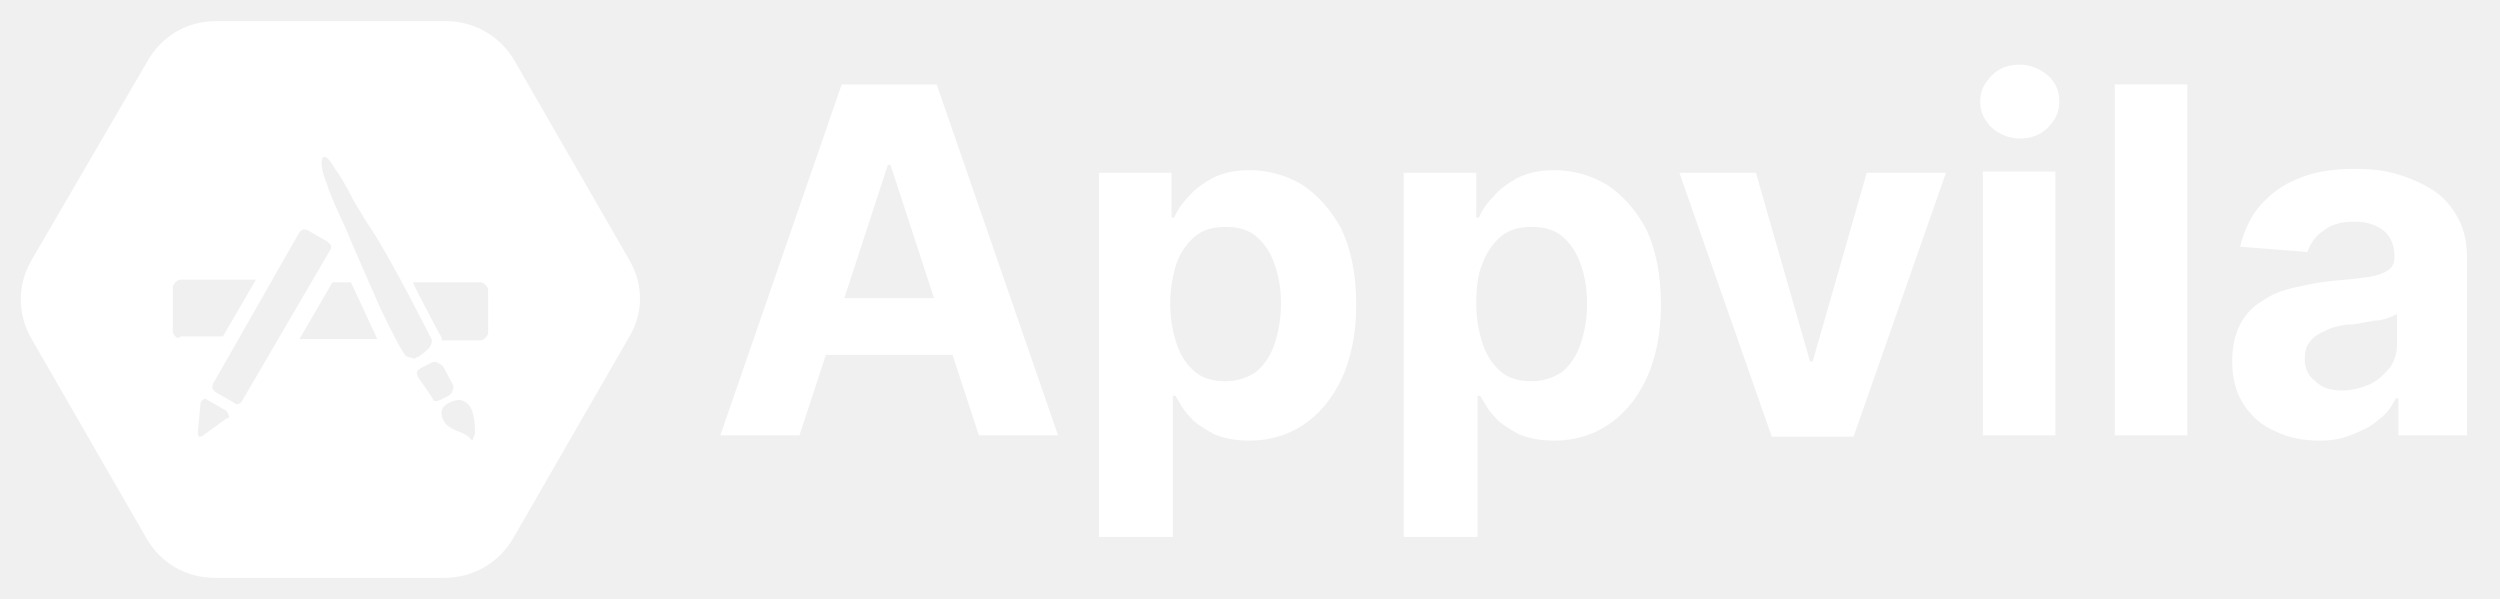
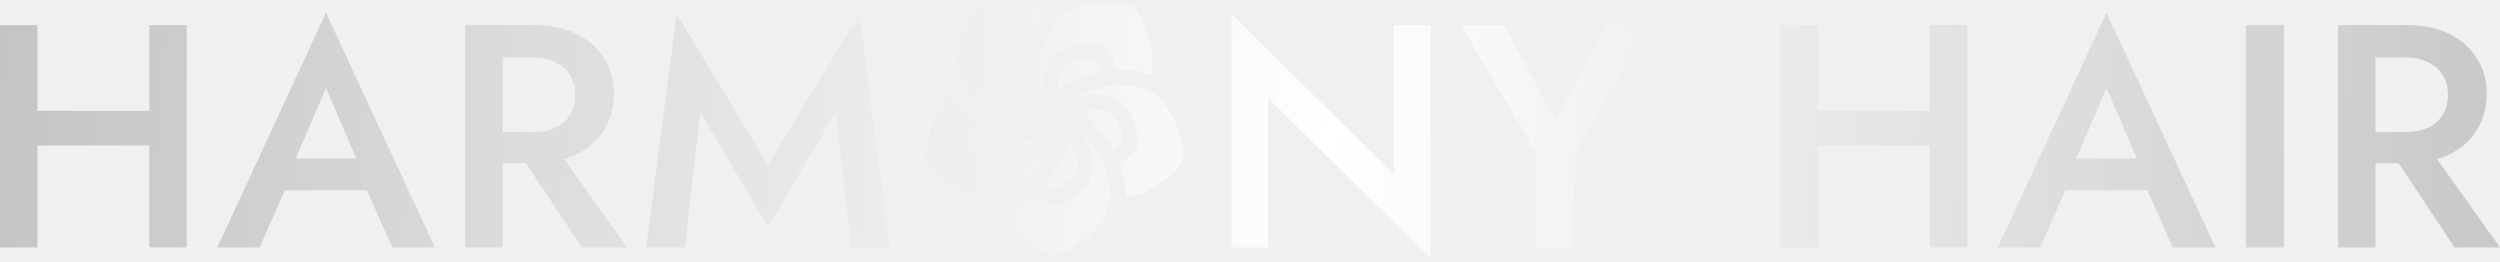
- <svg xmlns="http://www.w3.org/2000/svg" version="1.1" id="Layer_1" x="0px" y="0px" viewBox="0 0 189.5 45.4" style="enable-background:new 0 0 189.5 45.4;" xml:space="preserve">
-   <style type="text/css">
- 	.st0{fill:#FFFFFF;}
- </style>
-   <g>
-     <path class="st0" d="M47.7,19.7L39,4.6c-1.1-1.9-3.1-3-5.2-3H16.4c-2.2,0-4.1,1.1-5.2,3L2.4,19.7c-1.1,1.9-1.1,4.1,0,6l8.7,15.1   c1.1,1.9,3,3,5.2,3h17.4c2.1,0,4.1-1.1,5.2-3l8.7-15.1C48.8,23.8,48.8,21.6,47.7,19.7z M13.3,25.5c-0.1-0.1-0.2-0.2-0.2-0.4v-3.3   c0-0.2,0.1-0.3,0.2-0.4c0.1-0.1,0.2-0.2,0.4-0.2h5.7l-2.5,4.3h-3.2C13.5,25.7,13.4,25.6,13.3,25.5z M17.2,31.7L15.4,33   c-0.1,0.1-0.2,0.1-0.3,0.1C15,33,15,32.9,15,32.7l0.2-2.1c0-0.2,0.1-0.2,0.2-0.3c0.1-0.1,0.2-0.1,0.3,0l1.4,0.8   c0.1,0.1,0.2,0.2,0.2,0.3C17.4,31.6,17.4,31.7,17.2,31.7z M18.1,30.6c-0.2,0.1-0.3,0-0.4-0.1l-1.4-0.8c-0.1-0.1-0.2-0.2-0.2-0.3   c0-0.1,0-0.3,0.1-0.4l6.5-11.4c0.1-0.1,0.2-0.2,0.3-0.2c0.2,0,0.3,0,0.4,0.1l1.4,0.8c0.1,0.1,0.2,0.2,0.3,0.3c0,0.2,0,0.3-0.1,0.4   l-6.6,11.3C18.3,30.5,18.2,30.6,18.1,30.6z M22.7,25.7l2.5-4.3h1.4l2,4.3H22.7z M30.8,27c-0.2-0.1-0.9-1.4-2-3.7   c-0.7-1.6-1.4-3.2-2.1-4.8l-0.5-1.2c-0.7-1.5-1.2-2.6-1.4-3.3c-0.5-1.2-0.5-1.9-0.3-2.1c0.2-0.1,0.5,0.2,0.9,0.9   c0.3,0.4,0.8,1.2,1.4,2.4c0.6,1,1,1.7,1.3,2.1c0.8,1.2,2.2,3.7,4.2,7.6l0.3,0.6c0.2,0.3,0.2,0.5-0.1,0.9c-0.2,0.2-0.4,0.4-0.6,0.5   L31.8,27c-0.2,0.1-0.3,0.1-0.4,0.2C31.2,27.1,31,27.1,30.8,27z M32.6,29.9l-0.9-1.3c-0.1-0.2-0.1-0.3-0.1-0.4   c0.1-0.2,0.2-0.2,0.3-0.3l0.8-0.4c0.2-0.1,0.3-0.1,0.5,0s0.3,0.2,0.4,0.3l0.7,1.3c0.1,0.2,0.1,0.3,0,0.5c0,0.2-0.2,0.3-0.3,0.4   l-0.6,0.3c-0.2,0.1-0.3,0.1-0.5,0.1C32.8,30.2,32.7,30.1,32.6,29.9z M35.8,33.4c-0.1-0.1-0.2-0.2-0.3-0.3s-0.3-0.2-0.5-0.3   c-0.3-0.1-0.5-0.2-0.7-0.3s-0.5-0.3-0.6-0.5c-0.2-0.3-0.3-0.7-0.2-0.9c0-0.2,0.2-0.3,0.4-0.5l0,0c0.6-0.3,1-0.4,1.4-0.1   c0.3,0.2,0.5,0.5,0.6,1.1C36,32,36,32.4,36,32.9L35.8,33.4z M37,25.2c0,0.1,0,0.2-0.2,0.4c-0.1,0.1-0.2,0.2-0.4,0.2h-2.9   c0-0.2-0.1-0.4-0.2-0.5l-1-1.9c-0.4-0.8-0.8-1.5-1-2h5.1c0.2,0,0.3,0.1,0.4,0.2c0.1,0.1,0.2,0.2,0.2,0.4C37,22,37,25.2,37,25.2z" />
-     <g>
-       <path class="st0" d="M71,6.4h-7.2L54.6,33h6l2-6.1h9.6l2,6.1h6L71,6.4z M64,22.6l3.3-10.1h0.2l3.3,10.1H64z" />
-       <path class="st0" d="M83.3,40.5V13.1h5.5v3.4H89c0.2-0.5,0.6-1.1,1.1-1.6c0.5-0.6,1.1-1,1.8-1.4c0.8-0.4,1.7-0.6,2.8-0.6    c1.5,0,2.8,0.4,4,1.1c1.2,0.8,2.2,1.9,3,3.4c0.7,1.5,1.1,3.4,1.1,5.7c0,2.2-0.4,4.1-1.1,5.6s-1.7,2.7-2.9,3.5    c-1.2,0.8-2.6,1.2-4.1,1.2c-1.1,0-2-0.2-2.7-0.5c-0.7-0.4-1.4-0.8-1.8-1.3c-0.5-0.5-0.8-1.1-1.1-1.6h-0.2v10.7h-5.6V40.5z     M88.7,23c0,1.2,0.2,2.2,0.5,3.1s0.8,1.6,1.4,2.1s1.4,0.7,2.3,0.7s1.7-0.3,2.3-0.7c0.6-0.5,1.1-1.2,1.4-2.1s0.5-1.9,0.5-3.1    s-0.2-2.2-0.5-3c-0.3-0.9-0.8-1.6-1.4-2.1s-1.4-0.7-2.3-0.7s-1.7,0.2-2.3,0.7s-1.1,1.2-1.4,2C88.9,20.8,88.7,21.9,88.7,23z" />
-       <path class="st0" d="M106.4,40.5V13.1h5.5v3.4h0.2c0.2-0.5,0.6-1.1,1.1-1.6c0.5-0.6,1.1-1,1.8-1.4c0.8-0.4,1.7-0.6,2.8-0.6    c1.5,0,2.8,0.4,4,1.1c1.2,0.8,2.2,1.9,3,3.4c0.7,1.5,1.1,3.4,1.1,5.7c0,2.2-0.4,4.1-1.1,5.6s-1.7,2.7-2.9,3.5    c-1.2,0.8-2.6,1.2-4.1,1.2c-1.1,0-2-0.2-2.7-0.5c-0.7-0.4-1.4-0.8-1.8-1.3c-0.5-0.5-0.8-1.1-1.1-1.6H112v10.7h-5.6V40.5z     M111.9,23c0,1.2,0.2,2.2,0.5,3.1s0.8,1.6,1.4,2.1s1.4,0.7,2.3,0.7s1.7-0.3,2.3-0.7c0.6-0.5,1.1-1.2,1.4-2.1s0.5-1.9,0.5-3.1    s-0.2-2.2-0.5-3c-0.3-0.9-0.8-1.6-1.4-2.1s-1.4-0.7-2.3-0.7s-1.7,0.2-2.3,0.7s-1.1,1.2-1.4,2C112,20.8,111.9,21.9,111.9,23z" />
-       <path class="st0" d="M147.5,13.1l-7,20h-6.2l-7-20h5.8l4.1,14.3h0.2l4.1-14.3C141.5,13.1,147.5,13.1,147.5,13.1z" />
-       <path class="st0" d="M153.1,10.5c-0.8,0-1.5-0.3-2.1-0.8c-0.6-0.6-0.9-1.2-0.9-2s0.3-1.4,0.9-2c0.6-0.6,1.3-0.8,2.1-0.8    s1.5,0.3,2.1,0.8s0.9,1.2,0.9,2s-0.3,1.4-0.9,2C154.7,10.2,154,10.5,153.1,10.5z M150.3,33V13h5.5v20H150.3z" />
-       <path class="st0" d="M165.8,6.4V33h-5.5V6.4H165.8z" />
-       <path class="st0" d="M175.9,33.4c-1.3,0-2.4-0.2-3.4-0.7c-1-0.4-1.8-1.1-2.4-2c-0.6-0.9-0.9-2-0.9-3.3c0-1.1,0.2-2,0.6-2.8    c0.4-0.8,1-1.4,1.7-1.8c0.7-0.5,1.5-0.8,2.4-1s1.8-0.4,2.8-0.5c1.2-0.1,2.1-0.2,2.8-0.3c0.7-0.1,1.2-0.3,1.5-0.5s0.5-0.5,0.5-1    v-0.1c0-0.8-0.3-1.5-0.8-1.9s-1.2-0.7-2.2-0.7s-1.8,0.2-2.4,0.7c-0.6,0.4-1,1-1.2,1.6l-5.1-0.4c0.3-1.2,0.8-2.3,1.5-3.1    c0.8-0.9,1.7-1.6,3-2.1c1.2-0.5,2.6-0.7,4.2-0.7c1.1,0,2.2,0.1,3.2,0.4c1,0.3,1.9,0.7,2.7,1.2s1.4,1.2,1.9,2.1    c0.5,0.9,0.7,1.9,0.7,3.1V33h-5.2v-2.8h-0.2c-0.3,0.6-0.7,1.2-1.3,1.6c-0.5,0.5-1.2,0.8-1.9,1.1S176.9,33.4,175.9,33.4z     M177.5,29.6c0.8,0,1.5-0.2,2.2-0.5c0.6-0.3,1.1-0.8,1.5-1.3c0.4-0.6,0.5-1.2,0.5-1.9v-2.1c-0.2,0.1-0.4,0.2-0.7,0.3    s-0.6,0.2-1,0.2c-0.4,0.1-0.7,0.1-1.1,0.2c-0.4,0.1-0.7,0.1-1,0.1c-0.6,0.1-1.2,0.2-1.7,0.5c-0.5,0.2-0.9,0.5-1.1,0.8    c-0.3,0.3-0.4,0.8-0.4,1.3c0,0.8,0.3,1.3,0.8,1.7C176,29.4,176.7,29.6,177.5,29.6z" />
-     </g>
-   </g>
+ <svg xmlns="http://www.w3.org/2000/svg" width="431" height="45" viewBox="0 0 431 45" fill="none">
+   <path d="M178.089 21.504C178.065 21.434 178.042 21.364 178.018 21.293C175.985 20.807 173.509 19.793 171.999 17.686C169.692 14.467 171.712 10.251 172.688 8.588C173.009 8.018 173.379 7.829 174.955 7.615C175.555 7.534 176.397 7.463 177.313 7.519C177.835 5.551 178.684 3.728 179.918 2.195C175.447 -0.757 168.842 0.992 168.405 1.192C168.134 1.316 167.921 1.526 167.788 1.778C167.788 1.779 167.788 1.778 167.788 1.778C167.788 1.779 167.787 1.78 167.787 1.78C165.31 6.176 163.672 11.503 166.599 15.585C169.184 19.204 173.76 20.89 178.089 21.504Z" fill="url(#paint0_linear_2935_2815)" />
+   <path d="M192.577 12.091C194.561 11.979 196.533 12.209 198.348 12.923C199.73 7.727 196.029 1.954 195.844 1.669C195.67 1.404 195.408 1.21 195.106 1.126C194.723 1.019 185.711 -1.43 181.662 4.22C179.108 7.787 178.854 12.796 179.634 17.115C179.702 17.061 179.77 17.007 179.84 16.953L179.857 16.939C179.685 14.827 179.868 12.122 181.379 10.013C184.089 6.225 190.096 7.8 190.472 7.974C190.724 8.092 191.012 8.228 191.73 9.745C192.001 10.317 192.344 11.148 192.577 12.091Z" fill="url(#paint1_linear_2935_2815)" />
+   <path d="M189.11 10.348C189.348 10.783 189.719 11.538 189.972 12.422C187.222 12.956 184.572 14.031 182.414 15.252C182.461 13.947 182.74 12.601 183.483 11.563C184.76 9.779 187.725 10.087 189.11 10.348Z" fill="url(#paint2_linear_2935_2815)" />
+   <path d="M203.756 28.112C203.952 27.863 204.053 27.55 204.039 27.232C204.021 26.831 203.533 17.386 196.981 15.228C192.791 13.85 188.137 15.216 184.256 17.289C184.309 17.327 184.362 17.365 184.415 17.403C186.351 16.566 188.988 15.873 191.471 16.692C195.203 17.921 196.012 22.535 196.186 24.462C196.242 25.041 196.202 25.358 194.914 26.604C194.465 27.038 193.802 27.616 193.001 28.126C193.716 30.025 194.082 32.008 193.97 34.005C199.272 33.732 203.546 28.379 203.756 28.112Z" fill="url(#paint3_linear_2935_2815)" />
+   <path d="M191.887 25.713C190.591 23.341 188.795 21.163 186.789 19.337C188.052 18.958 189.436 18.795 190.668 19.201C192.736 19.882 193.364 22.837 193.547 24.254C193.216 24.616 192.629 25.198 191.887 25.713Z" fill="url(#paint4_linear_2935_2815)" />
+   <path d="M182.303 43.91C182.674 43.77 191.385 40.38 191.385 33.398C191.385 28.898 188.712 24.835 185.52 21.764C185.509 21.798 185.499 21.832 185.488 21.866L185.477 21.901C186.861 23.51 188.328 25.841 188.328 28.492C188.329 32.472 184.253 34.678 182.5 35.443C181.944 35.676 181.639 35.726 180.072 34.861C179.535 34.565 178.807 34.114 178.097 33.513C176.525 34.808 174.764 35.785 172.839 36.298C174.734 41.324 181.075 43.791 181.391 43.91C181.686 44.023 182.008 44.023 182.303 43.91Z" fill="url(#paint5_linear_2935_2815)" />
+   <path d="M180.008 31.69C180.717 32.241 181.441 32.624 181.879 32.832C183.151 32.217 185.727 30.697 185.727 28.493C185.727 27.179 185.146 25.893 184.401 24.792C183.31 27.292 181.828 29.701 180.008 31.69Z" fill="url(#paint6_linear_2935_2815)" />
+   <path d="M176.812 10.138C176.484 12.823 176.662 15.648 177.213 18.299C176.01 17.851 174.842 17.167 174.103 16.135C172.824 14.351 174.029 11.585 174.702 10.331C175.165 10.239 175.946 10.12 176.812 10.138Z" fill="url(#paint7_linear_2935_2815)" />
+   <path d="M170.233 24.226C170.29 23.745 170.423 22.945 170.714 22.103C173.172 23.273 175.896 23.988 178.478 24.268C177.686 25.289 176.685 26.203 175.49 26.598C173.422 27.28 171.202 25.263 170.233 24.226Z" fill="url(#paint8_linear_2935_2815)" />
+   <path d="M170.142 34.015C173.598 34.015 178.367 31.453 181.702 24.391L181.547 24.396C177.992 30.346 172.779 31.185 167.977 25.632C167.545 25.131 167.48 24.802 167.745 23.256C167.852 22.634 168.052 21.74 168.412 20.816C166.7 19.695 165.221 18.305 164.155 16.636C160.025 20.015 159.671 26.89 159.655 27.232C159.641 27.55 159.742 27.863 159.938 28.112C160.153 28.386 164.648 34.016 170.142 34.015Z" fill="url(#paint9_linear_2935_2815)" />
+   <path d="M6.462 25.079V42.658H0V4.323H6.462V19.11H25.739V4.323H32.202V42.658H25.739V25.079H6.462Z" fill="url(#paint10_linear_2935_2815)" />
+   <path fill-rule="evenodd" clip-rule="evenodd" d="M49.117 32.801L44.75 42.658H37.467L56.196 2.187L74.981 42.658H67.642L63.245 32.801H49.117ZM61.433 27.324H50.992L56.196 15.166L61.433 27.324Z" fill="url(#paint11_linear_2935_2815)" />
+   <path fill-rule="evenodd" clip-rule="evenodd" d="M97.296 27.445L108.137 42.658H100.305L90.659 28.146H86.669V42.658H80.207V4.323H92.036C94.847 4.323 97.275 4.816 99.32 5.802C101.364 6.787 102.952 8.175 104.084 9.964C105.252 11.716 105.837 13.797 105.837 16.207C105.837 18.617 105.252 20.716 104.084 22.505C102.952 24.294 101.364 25.681 99.32 26.667C98.682 26.974 98.008 27.234 97.296 27.445ZM86.669 9.909H91.762C93.259 9.909 94.555 10.165 95.65 10.676C96.746 11.187 97.604 11.917 98.224 12.866C98.845 13.816 99.155 14.984 99.155 16.371C99.155 17.722 98.845 18.89 98.224 19.876C97.604 20.826 96.746 21.556 95.65 22.067C94.555 22.541 93.259 22.779 91.762 22.779H86.669V9.909Z" fill="url(#paint12_linear_2935_2815)" />
+   <path d="M118.089 42.658L120.718 19.329L132.382 39.099L144.102 19.329L146.731 42.658H153.412L148.155 2.406L132.382 28.419L116.665 2.406L111.408 42.658H118.089Z" fill="url(#paint13_linear_2935_2815)" />
+   <path d="M246.632 4.323H240.279V30.062L212.294 2.406V42.658H218.647V16.919L246.632 44.575V4.323Z" fill="url(#paint14_linear_2935_2815)" />
+   <path d="M284.485 4.323H277.092L268.165 20.698L259.294 4.323H251.9L264.934 26.558V42.658H271.506V26.503L284.485 4.323Z" fill="url(#paint15_linear_2935_2815)" />
+   <path d="M313.422 25.079V42.658H306.96V4.323H313.422V19.11H332.7V4.323H339.162V42.658H332.7V25.079H313.422Z" fill="url(#paint16_linear_2935_2815)" />
+   <path fill-rule="evenodd" clip-rule="evenodd" d="M356.077 32.801L351.711 42.658H344.427L363.156 2.187L381.941 42.658H374.602L370.206 32.801H356.077ZM357.953 27.324H368.394L363.156 15.166L357.953 27.324Z" fill="url(#paint17_linear_2935_2815)" />
+   <path d="M393.739 4.323H387.167V42.658H393.739V4.323Z" fill="url(#paint18_linear_2935_2815)" />
+   <path fill-rule="evenodd" clip-rule="evenodd" d="M413.523 28.146H409.532V42.658H403.07V4.323H414.899C417.71 4.323 420.138 4.816 422.183 5.802C424.227 6.787 425.816 8.175 426.947 9.964C428.116 11.716 428.7 13.797 428.7 16.207C428.7 18.617 428.116 20.716 426.947 22.505C425.816 24.294 424.227 25.681 422.183 26.667C421.546 26.974 420.871 27.234 420.159 27.445L431 42.658H423.169L413.523 28.146ZM409.532 9.909H414.625C416.122 9.909 417.418 10.165 418.514 10.676C419.609 11.187 420.467 11.917 421.088 12.866C421.708 13.816 422.019 14.984 422.019 16.371C422.019 17.722 421.708 18.89 421.088 19.876C420.467 20.826 419.609 21.556 418.514 22.067C417.418 22.541 416.122 22.779 414.625 22.779H409.532V9.909Z" fill="url(#paint19_linear_2935_2815)" />
+   <defs>
+     <linearGradient id="paint0_linear_2935_2815" x1="-64.716" y1="23.269" x2="502.723" y2="65.348" gradientUnits="userSpaceOnUse">
+       <stop stop-color="#B4B4B4" />
+       <stop offset="0.516" stop-color="white" />
+       <stop offset="1" stop-color="#B4B4B4" />
+     </linearGradient>
+     <linearGradient id="paint1_linear_2935_2815" x1="-64.716" y1="23.269" x2="502.723" y2="65.348" gradientUnits="userSpaceOnUse">
+       <stop stop-color="#B4B4B4" />
+       <stop offset="0.516" stop-color="white" />
+       <stop offset="1" stop-color="#B4B4B4" />
+     </linearGradient>
+     <linearGradient id="paint2_linear_2935_2815" x1="-64.716" y1="23.269" x2="502.723" y2="65.348" gradientUnits="userSpaceOnUse">
+       <stop stop-color="#B4B4B4" />
+       <stop offset="0.516" stop-color="white" />
+       <stop offset="1" stop-color="#B4B4B4" />
+     </linearGradient>
+     <linearGradient id="paint3_linear_2935_2815" x1="-64.716" y1="23.269" x2="502.723" y2="65.348" gradientUnits="userSpaceOnUse">
+       <stop stop-color="#B4B4B4" />
+       <stop offset="0.516" stop-color="white" />
+       <stop offset="1" stop-color="#B4B4B4" />
+     </linearGradient>
+     <linearGradient id="paint4_linear_2935_2815" x1="-64.716" y1="23.269" x2="502.723" y2="65.348" gradientUnits="userSpaceOnUse">
+       <stop stop-color="#B4B4B4" />
+       <stop offset="0.516" stop-color="white" />
+       <stop offset="1" stop-color="#B4B4B4" />
+     </linearGradient>
+     <linearGradient id="paint5_linear_2935_2815" x1="-64.716" y1="23.269" x2="502.723" y2="65.348" gradientUnits="userSpaceOnUse">
+       <stop stop-color="#B4B4B4" />
+       <stop offset="0.516" stop-color="white" />
+       <stop offset="1" stop-color="#B4B4B4" />
+     </linearGradient>
+     <linearGradient id="paint6_linear_2935_2815" x1="-64.716" y1="23.269" x2="502.723" y2="65.348" gradientUnits="userSpaceOnUse">
+       <stop stop-color="#B4B4B4" />
+       <stop offset="0.516" stop-color="white" />
+       <stop offset="1" stop-color="#B4B4B4" />
+     </linearGradient>
+     <linearGradient id="paint7_linear_2935_2815" x1="-64.716" y1="23.269" x2="502.723" y2="65.348" gradientUnits="userSpaceOnUse">
+       <stop stop-color="#B4B4B4" />
+       <stop offset="0.516" stop-color="white" />
+       <stop offset="1" stop-color="#B4B4B4" />
+     </linearGradient>
+     <linearGradient id="paint8_linear_2935_2815" x1="-64.716" y1="23.269" x2="502.723" y2="65.348" gradientUnits="userSpaceOnUse">
+       <stop stop-color="#B4B4B4" />
+       <stop offset="0.516" stop-color="white" />
+       <stop offset="1" stop-color="#B4B4B4" />
+     </linearGradient>
+     <linearGradient id="paint9_linear_2935_2815" x1="-64.716" y1="23.269" x2="502.723" y2="65.348" gradientUnits="userSpaceOnUse">
+       <stop stop-color="#B4B4B4" />
+       <stop offset="0.516" stop-color="white" />
+       <stop offset="1" stop-color="#B4B4B4" />
+     </linearGradient>
+     <linearGradient id="paint10_linear_2935_2815" x1="-64.716" y1="23.269" x2="502.723" y2="65.348" gradientUnits="userSpaceOnUse">
+       <stop stop-color="#B4B4B4" />
+       <stop offset="0.516" stop-color="white" />
+       <stop offset="1" stop-color="#B4B4B4" />
+     </linearGradient>
+     <linearGradient id="paint11_linear_2935_2815" x1="-64.716" y1="23.269" x2="502.723" y2="65.348" gradientUnits="userSpaceOnUse">
+       <stop stop-color="#B4B4B4" />
+       <stop offset="0.516" stop-color="white" />
+       <stop offset="1" stop-color="#B4B4B4" />
+     </linearGradient>
+     <linearGradient id="paint12_linear_2935_2815" x1="-64.716" y1="23.269" x2="502.723" y2="65.348" gradientUnits="userSpaceOnUse">
+       <stop stop-color="#B4B4B4" />
+       <stop offset="0.516" stop-color="white" />
+       <stop offset="1" stop-color="#B4B4B4" />
+     </linearGradient>
+     <linearGradient id="paint13_linear_2935_2815" x1="-64.716" y1="23.269" x2="502.723" y2="65.348" gradientUnits="userSpaceOnUse">
+       <stop stop-color="#B4B4B4" />
+       <stop offset="0.516" stop-color="white" />
+       <stop offset="1" stop-color="#B4B4B4" />
+     </linearGradient>
+     <linearGradient id="paint14_linear_2935_2815" x1="-64.716" y1="23.269" x2="502.723" y2="65.348" gradientUnits="userSpaceOnUse">
+       <stop stop-color="#B4B4B4" />
+       <stop offset="0.516" stop-color="white" />
+       <stop offset="1" stop-color="#B4B4B4" />
+     </linearGradient>
+     <linearGradient id="paint15_linear_2935_2815" x1="-64.716" y1="23.269" x2="502.723" y2="65.348" gradientUnits="userSpaceOnUse">
+       <stop stop-color="#B4B4B4" />
+       <stop offset="0.516" stop-color="white" />
+       <stop offset="1" stop-color="#B4B4B4" />
+     </linearGradient>
+     <linearGradient id="paint16_linear_2935_2815" x1="-64.716" y1="23.269" x2="502.723" y2="65.348" gradientUnits="userSpaceOnUse">
+       <stop stop-color="#B4B4B4" />
+       <stop offset="0.516" stop-color="white" />
+       <stop offset="1" stop-color="#B4B4B4" />
+     </linearGradient>
+     <linearGradient id="paint17_linear_2935_2815" x1="-64.716" y1="23.269" x2="502.723" y2="65.348" gradientUnits="userSpaceOnUse">
+       <stop stop-color="#B4B4B4" />
+       <stop offset="0.516" stop-color="white" />
+       <stop offset="1" stop-color="#B4B4B4" />
+     </linearGradient>
+     <linearGradient id="paint18_linear_2935_2815" x1="-64.716" y1="23.269" x2="502.723" y2="65.348" gradientUnits="userSpaceOnUse">
+       <stop stop-color="#B4B4B4" />
+       <stop offset="0.516" stop-color="white" />
+       <stop offset="1" stop-color="#B4B4B4" />
+     </linearGradient>
+     <linearGradient id="paint19_linear_2935_2815" x1="-64.716" y1="23.269" x2="502.723" y2="65.348" gradientUnits="userSpaceOnUse">
+       <stop stop-color="#B4B4B4" />
+       <stop offset="0.516" stop-color="white" />
+       <stop offset="1" stop-color="#B4B4B4" />
+     </linearGradient>
+   </defs>
</svg>
